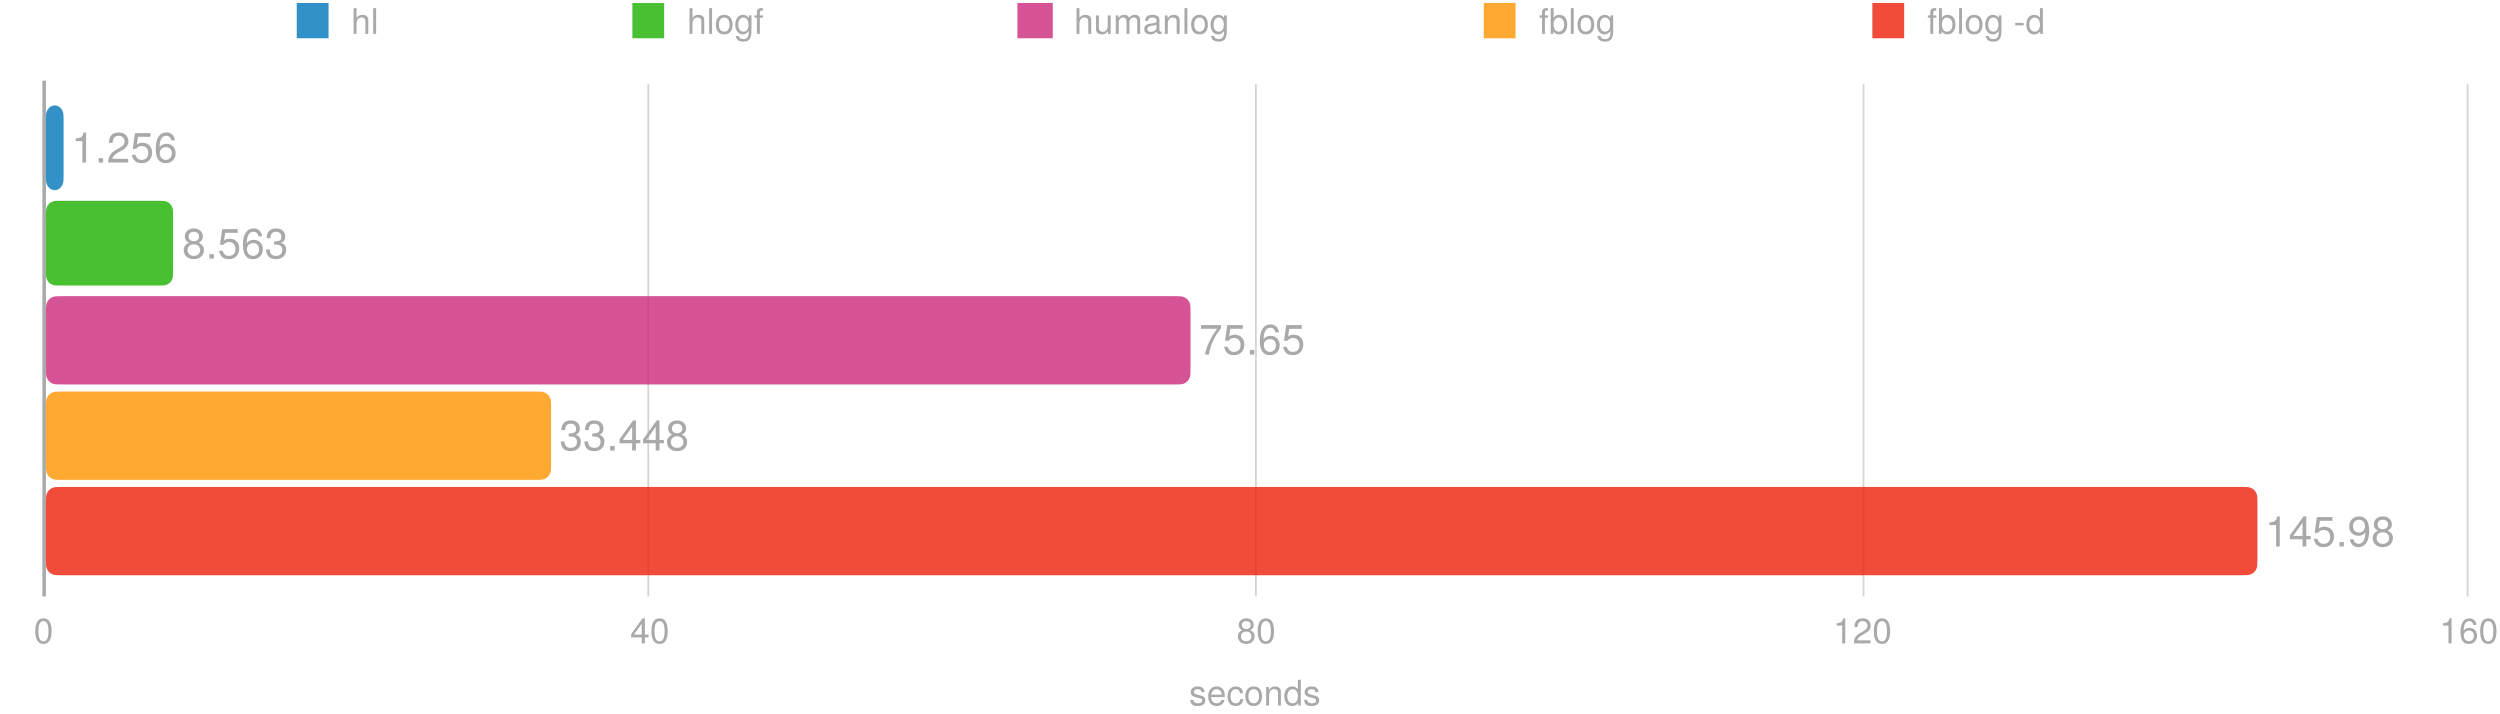
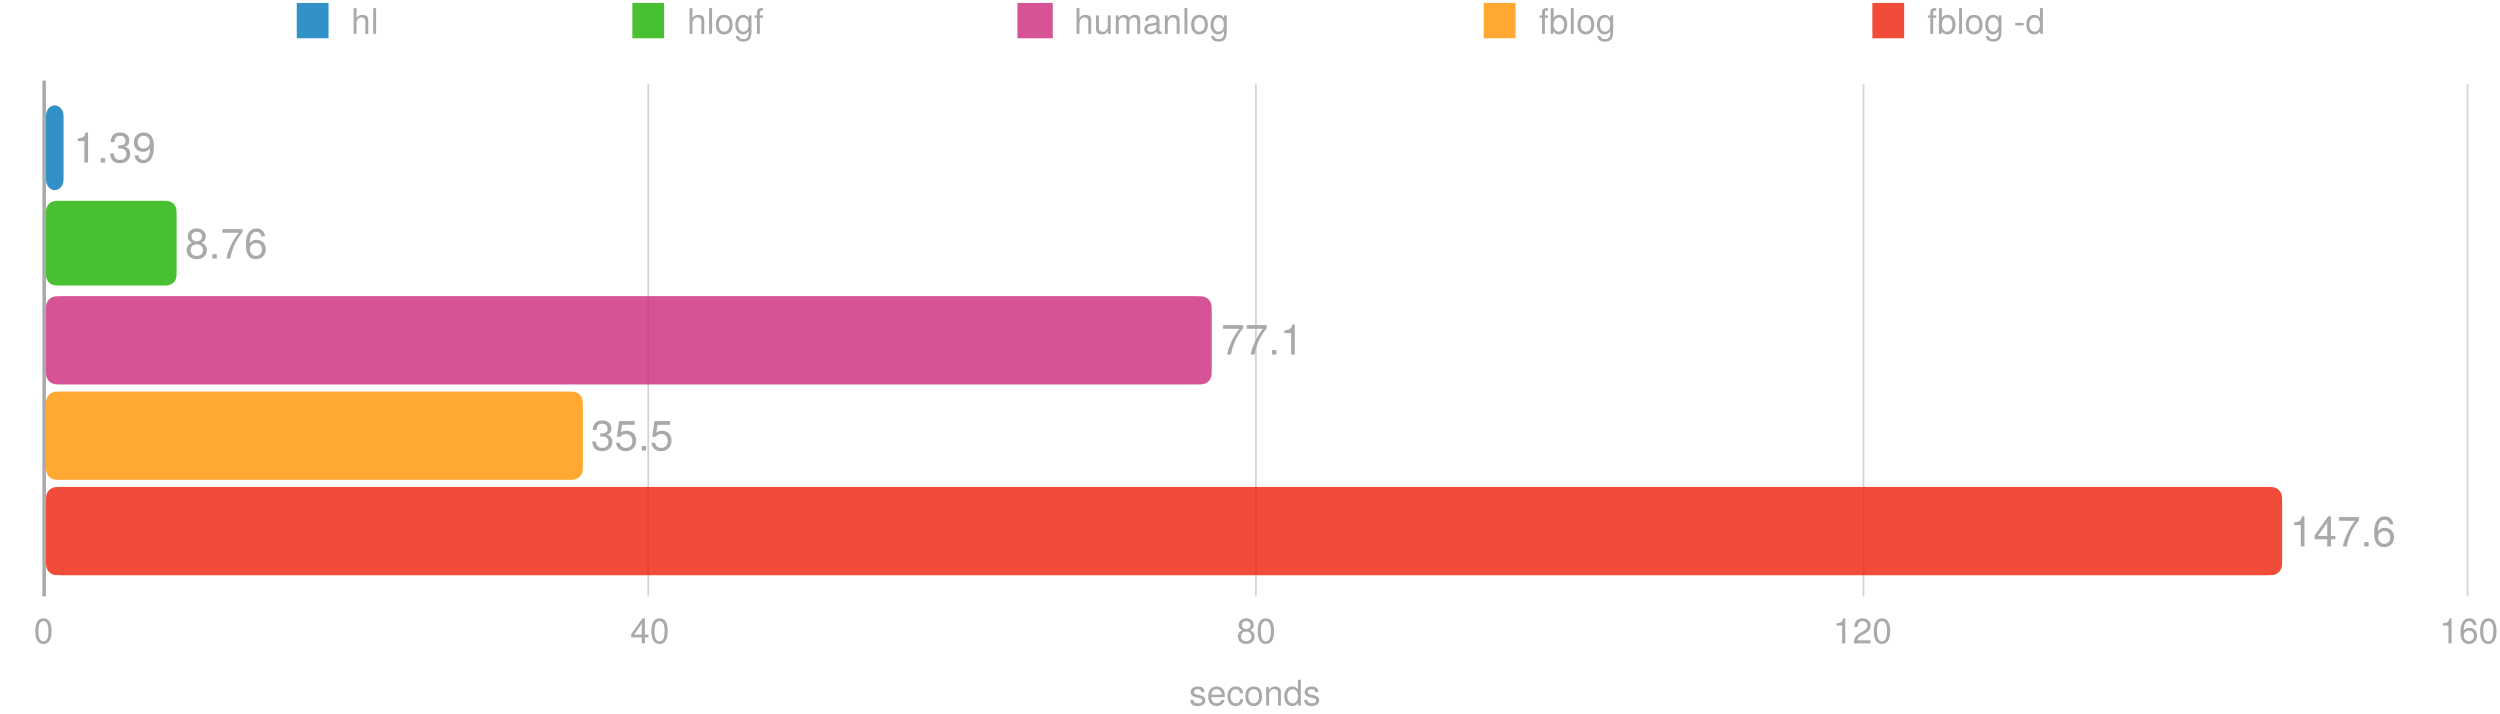
- <svg xmlns="http://www.w3.org/2000/svg" version="1.1" id="svg2" xml:space="preserve" width="943.553" height="269.112" viewBox="0 0 943.553 269.112">
+ <svg xmlns="http://www.w3.org/2000/svg" version="1.1" id="svg2" width="943.553" height="269.112" viewBox="0 0 943.553 269.112">
  <defs id="defs6">
-     <clipPath clipPathUnits="userSpaceOnUse" id="clipPath20">
-       <path d="M 0,0 H 707.665 V 201.834 H 0 Z" id="path18" />
-     </clipPath>
-     <clipPath clipPathUnits="userSpaceOnUse" id="clipPath48">
-       <path d="m 0,98.899 h 2 v 13.72 H 0 Z" id="path46" />
-     </clipPath>
-     <clipPath clipPathUnits="userSpaceOnUse" id="clipPath58">
-       <path d="m 12.325,0 h 686.5 v 17.58 h -686.5 z" id="path56" />
-     </clipPath>
-     <clipPath clipPathUnits="userSpaceOnUse" id="clipPath72">
-       <path d="m 8.045,16.58 h 8.56 V 30.3 h -8.56 z" id="path70" />
-     </clipPath>
-     <clipPath clipPathUnits="userSpaceOnUse" id="clipPath86">
-       <path d="m 176.89,16.58 h 14.12 V 30.3 h -14.12 z" id="path84" />
-     </clipPath>
-     <clipPath clipPathUnits="userSpaceOnUse" id="clipPath100">
-       <path d="m 348.515,16.58 h 14.12 V 30.3 h -14.12 z" id="path98" />
-     </clipPath>
-     <clipPath clipPathUnits="userSpaceOnUse" id="clipPath114">
-       <path d="m 517.36,16.58 h 19.68 V 30.3 h -19.68 z" id="path112" />
-     </clipPath>
-     <clipPath clipPathUnits="userSpaceOnUse" id="clipPath128">
-       <path d="m 688.985,16.58 h 18.68 V 30.3 h -18.68 z" id="path126" />
-     </clipPath>
-     <clipPath clipPathUnits="userSpaceOnUse" id="clipPath142">
-       <path d="M 17.703,64 H 634.297 c 1.38,0 2.208,0 2.76,-0.23 0.796,-0.29 1.423,-0.917 1.712,-1.712 C 639,61.505 639,60.677 639,59.297 V 43.703 c 0,-1.38 0,-2.208 -0.231,-2.76 -0.29,-0.796 -0.916,-1.423 -1.712,-1.712 C 636.505,39 635.677,39 634.297,39 H 17.703 C 16.323,39 15.495,39 14.943,39.23 14.147,39.52 13.52,40.147 13.23,40.943 13,41.495 13,42.323 13,43.703 v 15.594 c 0,1.38 0,2.208 0.23,2.76 0.29,0.796 0.917,1.423 1.712,1.712 C 15.495,64 16.323,64 17.703,64 Z" id="path140" />
-     </clipPath>
-     <clipPath clipPathUnits="userSpaceOnUse" id="clipPath148">
-       <path d="M 13,39 H 639 V 64 H 13 Z" id="path146" />
-     </clipPath>
-     <clipPath clipPathUnits="userSpaceOnUse" id="clipPath156">
-       <path d="M 0,0 H 626 V 25 H 0 Z" id="path154" />
-     </clipPath>
-     <clipPath clipPathUnits="userSpaceOnUse" id="clipPath160">
-       <path d="M 0,0 H 626 V 25 H 0 Z" id="path158" />
-     </clipPath>
-     <clipPath clipPathUnits="userSpaceOnUse" id="clipPath180">
-       <path d="M 17.703,91 H 151.297 c 1.38,0 2.208,0 2.76,-0.23 0.796,-0.29 1.423,-0.917 1.712,-1.712 C 156,88.505 156,87.677 156,86.297 V 70.703 c 0,-1.38 0,-2.208 -0.231,-2.76 -0.29,-0.796 -0.916,-1.423 -1.712,-1.712 C 153.505,66 152.677,66 151.297,66 H 17.703 C 16.323,66 15.495,66 14.943,66.23 14.147,66.52 13.52,67.147 13.23,67.943 13,68.495 13,69.323 13,70.703 v 15.594 c 0,1.38 0,2.208 0.23,2.76 0.29,0.796 0.917,1.423 1.712,1.712 C 15.495,91 16.323,91 17.703,91 Z" id="path178" />
-     </clipPath>
-     <clipPath clipPathUnits="userSpaceOnUse" id="clipPath186">
-       <path d="M 13,66 H 156 V 91 H 13 Z" id="path184" />
-     </clipPath>
-     <clipPath clipPathUnits="userSpaceOnUse" id="clipPath194">
-       <path d="M 0,0 H 143 V 25 H 0 Z" id="path192" />
-     </clipPath>
-     <clipPath clipPathUnits="userSpaceOnUse" id="clipPath198">
-       <path d="M 0,0 H 143 V 25 H 0 Z" id="path196" />
-     </clipPath>
-     <clipPath clipPathUnits="userSpaceOnUse" id="clipPath218">
-       <path d="M 17.703,118 H 332.297 c 1.38,0 2.208,0 2.76,-0.231 0.796,-0.29 1.423,-0.916 1.712,-1.712 C 337,115.505 337,114.677 337,113.297 V 97.703 c 0,-1.38 0,-2.208 -0.231,-2.76 -0.29,-0.796 -0.916,-1.423 -1.712,-1.712 C 334.505,93 333.677,93 332.297,93 H 17.703 C 16.323,93 15.495,93 14.943,93.23 14.147,93.52 13.52,94.147 13.23,94.943 13,95.495 13,96.323 13,97.703 V 113.297 c 0,1.38 0,2.208 0.23,2.76 0.29,0.796 0.917,1.423 1.712,1.712 C 15.495,118 16.323,118 17.703,118 Z" id="path216" />
-     </clipPath>
-     <clipPath clipPathUnits="userSpaceOnUse" id="clipPath224">
-       <path d="m 13,93 h 324 v 25 H 13 Z" id="path222" />
-     </clipPath>
-     <clipPath clipPathUnits="userSpaceOnUse" id="clipPath232">
-       <path d="M 0,0 H 324 V 25 H 0 Z" id="path230" />
-     </clipPath>
-     <clipPath clipPathUnits="userSpaceOnUse" id="clipPath236">
-       <path d="M 0,0 H 324 V 25 H 0 Z" id="path234" />
-     </clipPath>
-     <clipPath clipPathUnits="userSpaceOnUse" id="clipPath256">
-       <path d="m 17.515,145 h 26.97 c 1.325,0 2.12,0 2.65,-0.221 0.764,-0.278 1.366,-0.88 1.644,-1.644 C 49,142.605 49,141.81 49,140.485 v -14.97 c 0,-1.325 0,-2.12 -0.221,-2.65 -0.278,-0.764 -0.88,-1.366 -1.644,-1.644 C 46.605,121 45.81,121 44.485,121 h -26.97 c -1.325,0 -2.12,0 -2.65,0.221 -0.764,0.278 -1.366,0.88 -1.644,1.644 C 13,123.395 13,124.19 13,125.515 v 14.97 c 0,1.325 0,2.12 0.221,2.65 0.278,0.764 0.88,1.366 1.644,1.644 C 15.395,145 16.19,145 17.515,145 Z" id="path254" />
-     </clipPath>
-     <clipPath clipPathUnits="userSpaceOnUse" id="clipPath262">
-       <path d="m 13,121 h 36 v 24 H 13 Z" id="path260" />
-     </clipPath>
-     <clipPath clipPathUnits="userSpaceOnUse" id="clipPath270">
-       <path d="M 0,0 H 36 V 24 H 0 Z" id="path268" />
-     </clipPath>
-     <clipPath clipPathUnits="userSpaceOnUse" id="clipPath274">
-       <path d="M 0,0 H 36 V 24 H 0 Z" id="path272" />
-     </clipPath>
-     <clipPath clipPathUnits="userSpaceOnUse" id="clipPath294">
-       <path d="m 15.5,172 c 0.292,0 0.581,-0.06 0.855,-0.178 0.694,-0.299 1.241,-0.945 1.494,-1.765 C 18,169.542 18,168.771 18,167.485 v -14.97 c 0,-1.286 0,-2.057 -0.151,-2.571 -0.253,-0.82 -0.8,-1.467 -1.494,-1.765 C 16.081,148.06 15.792,148 15.5,148 c -0.292,0 -0.581,0.06 -0.855,0.178 -0.694,0.299 -1.241,0.945 -1.494,1.765 C 13,150.458 13,151.229 13,152.515 v 14.97 c 0,1.286 0,2.057 0.151,2.571 0.253,0.82 0.8,1.467 1.494,1.765 C 14.919,171.94 15.208,172 15.5,172 Z" id="path292" />
-     </clipPath>
-     <clipPath clipPathUnits="userSpaceOnUse" id="clipPath300">
-       <path d="m 13,148 h 5 v 24 h -5 z" id="path298" />
-     </clipPath>
-     <clipPath clipPathUnits="userSpaceOnUse" id="clipPath308">
-       <path d="M 0,0 H 5 V 24 H 0 Z" id="path306" />
-     </clipPath>
-     <clipPath clipPathUnits="userSpaceOnUse" id="clipPath312">
-       <path d="M 0,0 H 5 V 24 H 0 Z" id="path310" />
-     </clipPath>
-     <clipPath clipPathUnits="userSpaceOnUse" id="clipPath332">
-       <path d="M 0,0 H 707.665 V 201.834 H 0 Z" id="path330" />
-     </clipPath>
-     <clipPath clipPathUnits="userSpaceOnUse" id="clipPath338">
-       <path d="M 8,41 H 696 V 169 H 8 Z" id="path336" />
-     </clipPath>
-     <clipPath clipPathUnits="userSpaceOnUse" id="clipPath342">
-       <path d="M 0,0 H 708 V 202 H 0 Z" id="path340" />
+     <clipPath clipPathUnits="userSpaceOnUse" id="clipPath18">
+       <path d="M 0,0 H 707.665 V 201.834 H 0 Z" id="path16" />
+     </clipPath>
+     <clipPath clipPathUnits="userSpaceOnUse" id="clipPath46">
+       <path d="m 0,98.899 h 2 v 13.72 H 0 Z" id="path44" />
+     </clipPath>
+     <clipPath clipPathUnits="userSpaceOnUse" id="clipPath56">
+       <path d="m 12.325,0 h 686.5 v 17.58 h -686.5 z" id="path54" />
+     </clipPath>
+     <clipPath clipPathUnits="userSpaceOnUse" id="clipPath70">
+       <path d="m 8.045,16.58 h 8.56 V 30.3 h -8.56 z" id="path68" />
+     </clipPath>
+     <clipPath clipPathUnits="userSpaceOnUse" id="clipPath84">
+       <path d="m 176.89,16.58 h 14.12 V 30.3 h -14.12 z" id="path82" />
+     </clipPath>
+     <clipPath clipPathUnits="userSpaceOnUse" id="clipPath98">
+       <path d="m 348.515,16.58 h 14.12 V 30.3 h -14.12 z" id="path96" />
+     </clipPath>
+     <clipPath clipPathUnits="userSpaceOnUse" id="clipPath112">
+       <path d="m 517.36,16.58 h 19.68 V 30.3 h -19.68 z" id="path110" />
+     </clipPath>
+     <clipPath clipPathUnits="userSpaceOnUse" id="clipPath126">
+       <path d="m 688.985,16.58 h 18.68 V 30.3 h -18.68 z" id="path124" />
+     </clipPath>
+     <clipPath clipPathUnits="userSpaceOnUse" id="clipPath140">
+       <path d="M 17.703,64 H 641.297 c 1.38,0 2.208,0 2.76,-0.23 0.796,-0.29 1.423,-0.917 1.712,-1.712 C 646,61.505 646,60.677 646,59.297 V 43.703 c 0,-1.38 0,-2.208 -0.231,-2.76 -0.29,-0.796 -0.916,-1.423 -1.712,-1.712 C 643.505,39 642.677,39 641.297,39 H 17.703 C 16.323,39 15.495,39 14.943,39.23 14.147,39.52 13.52,40.147 13.23,40.943 13,41.495 13,42.323 13,43.703 v 15.594 c 0,1.38 0,2.208 0.23,2.76 0.29,0.796 0.917,1.423 1.712,1.712 C 15.495,64 16.323,64 17.703,64 Z" id="path138" />
+     </clipPath>
+     <clipPath clipPathUnits="userSpaceOnUse" id="clipPath146">
+       <path d="M 13,39 H 646 V 64 H 13 Z" id="path144" />
+     </clipPath>
+     <clipPath clipPathUnits="userSpaceOnUse" id="clipPath154">
+       <path d="M 0,0 H 633 V 25 H 0 Z" id="path152" />
+     </clipPath>
+     <clipPath clipPathUnits="userSpaceOnUse" id="clipPath158">
+       <path d="M 0,0 H 633 V 25 H 0 Z" id="path156" />
+     </clipPath>
+     <clipPath clipPathUnits="userSpaceOnUse" id="clipPath178">
+       <path d="M 17.703,91 H 160.297 c 1.38,0 2.208,0 2.76,-0.23 0.796,-0.29 1.423,-0.917 1.712,-1.712 C 165,88.505 165,87.677 165,86.297 V 70.703 c 0,-1.38 0,-2.208 -0.231,-2.76 -0.29,-0.796 -0.916,-1.423 -1.712,-1.712 C 162.505,66 161.677,66 160.297,66 H 17.703 C 16.323,66 15.495,66 14.943,66.23 14.147,66.52 13.52,67.147 13.23,67.943 13,68.495 13,69.323 13,70.703 v 15.594 c 0,1.38 0,2.208 0.23,2.76 0.29,0.796 0.917,1.423 1.712,1.712 C 15.495,91 16.323,91 17.703,91 Z" id="path176" />
+     </clipPath>
+     <clipPath clipPathUnits="userSpaceOnUse" id="clipPath184">
+       <path d="M 13,66 H 165 V 91 H 13 Z" id="path182" />
+     </clipPath>
+     <clipPath clipPathUnits="userSpaceOnUse" id="clipPath192">
+       <path d="M 0,0 H 152 V 25 H 0 Z" id="path190" />
+     </clipPath>
+     <clipPath clipPathUnits="userSpaceOnUse" id="clipPath196">
+       <path d="M 0,0 H 152 V 25 H 0 Z" id="path194" />
+     </clipPath>
+     <clipPath clipPathUnits="userSpaceOnUse" id="clipPath216">
+       <path d="M 17.703,118 H 338.297 c 1.38,0 2.208,0 2.76,-0.231 0.796,-0.29 1.423,-0.916 1.712,-1.712 C 343,115.505 343,114.677 343,113.297 V 97.703 c 0,-1.38 0,-2.208 -0.231,-2.76 -0.29,-0.796 -0.916,-1.423 -1.712,-1.712 C 340.505,93 339.677,93 338.297,93 H 17.703 C 16.323,93 15.495,93 14.943,93.23 14.147,93.52 13.52,94.147 13.23,94.943 13,95.495 13,96.323 13,97.703 V 113.297 c 0,1.38 0,2.208 0.23,2.76 0.29,0.796 0.917,1.423 1.712,1.712 C 15.495,118 16.323,118 17.703,118 Z" id="path214" />
+     </clipPath>
+     <clipPath clipPathUnits="userSpaceOnUse" id="clipPath222">
+       <path d="m 13,93 h 330 v 25 H 13 Z" id="path220" />
+     </clipPath>
+     <clipPath clipPathUnits="userSpaceOnUse" id="clipPath230">
+       <path d="M 0,0 H 330 V 25 H 0 Z" id="path228" />
+     </clipPath>
+     <clipPath clipPathUnits="userSpaceOnUse" id="clipPath234">
+       <path d="M 0,0 H 330 V 25 H 0 Z" id="path232" />
+     </clipPath>
+     <clipPath clipPathUnits="userSpaceOnUse" id="clipPath254">
+       <path d="m 17.515,145 h 27.97 c 1.325,0 2.12,0 2.65,-0.221 0.764,-0.278 1.366,-0.88 1.644,-1.644 C 50,142.605 50,141.81 50,140.485 v -14.97 c 0,-1.325 0,-2.12 -0.221,-2.65 -0.278,-0.764 -0.88,-1.366 -1.644,-1.644 C 47.605,121 46.81,121 45.485,121 h -27.97 c -1.325,0 -2.12,0 -2.65,0.221 -0.764,0.278 -1.366,0.88 -1.644,1.644 C 13,123.395 13,124.19 13,125.515 v 14.97 c 0,1.325 0,2.12 0.221,2.65 0.278,0.764 0.88,1.366 1.644,1.644 C 15.395,145 16.19,145 17.515,145 Z" id="path252" />
+     </clipPath>
+     <clipPath clipPathUnits="userSpaceOnUse" id="clipPath260">
+       <path d="m 13,121 h 37 v 24 H 13 Z" id="path258" />
+     </clipPath>
+     <clipPath clipPathUnits="userSpaceOnUse" id="clipPath268">
+       <path d="M 0,0 H 37 V 24 H 0 Z" id="path266" />
+     </clipPath>
+     <clipPath clipPathUnits="userSpaceOnUse" id="clipPath272">
+       <path d="M 0,0 H 37 V 24 H 0 Z" id="path270" />
+     </clipPath>
+     <clipPath clipPathUnits="userSpaceOnUse" id="clipPath292">
+       <path d="m 15.5,172 c 0.292,0 0.581,-0.06 0.855,-0.178 0.694,-0.299 1.241,-0.945 1.494,-1.765 C 18,169.542 18,168.771 18,167.485 v -14.97 c 0,-1.286 0,-2.057 -0.151,-2.571 -0.253,-0.82 -0.8,-1.467 -1.494,-1.765 C 16.081,148.06 15.792,148 15.5,148 c -0.292,0 -0.581,0.06 -0.855,0.178 -0.694,0.299 -1.241,0.945 -1.494,1.765 C 13,150.458 13,151.229 13,152.515 v 14.97 c 0,1.286 0,2.057 0.151,2.571 0.253,0.82 0.8,1.467 1.494,1.765 C 14.919,171.94 15.208,172 15.5,172 Z" id="path290" />
+     </clipPath>
+     <clipPath clipPathUnits="userSpaceOnUse" id="clipPath298">
+       <path d="m 13,148 h 5 v 24 h -5 z" id="path296" />
+     </clipPath>
+     <clipPath clipPathUnits="userSpaceOnUse" id="clipPath306">
+       <path d="M 0,0 H 5 V 24 H 0 Z" id="path304" />
+     </clipPath>
+     <clipPath clipPathUnits="userSpaceOnUse" id="clipPath310">
+       <path d="M 0,0 H 5 V 24 H 0 Z" id="path308" />
+     </clipPath>
+     <clipPath clipPathUnits="userSpaceOnUse" id="clipPath330">
+       <path d="M 0,0 H 707.665 V 201.834 H 0 Z" id="path328" />
+     </clipPath>
+     <clipPath clipPathUnits="userSpaceOnUse" id="clipPath336">
+       <path d="M 9.36,41.368 H 695.36 V 168.751 H 9.36 Z" id="path334" />
+     </clipPath>
+     <clipPath clipPathUnits="userSpaceOnUse" id="clipPath340">
+       <path d="M 0,0 H 708 V 202 H 0 Z" id="path338" />
    </clipPath>
  </defs>
-   <g id="g10" transform="matrix(1.333333,0,0,-1.333333,0,269.112)">
-     <g id="g12" />
-     <g id="g14">
-       <g id="g16" clip-path="url(#clipPath20)">
-         <g id="g22" transform="matrix(1,0,0,-1,0,201.834)">
-           <path d="M 183.5,23.834 V 168.834" style="fill:none;stroke:#a9a9a9;stroke-width:0.5;stroke-linecap:butt;stroke-linejoin:miter;stroke-miterlimit:4;stroke-dasharray:none;stroke-opacity:0.5" id="path24" />
-         </g>
-         <g id="g26" transform="matrix(1,0,0,-1,0,201.834)">
-           <path d="M 355.5,23.834 V 168.834" style="fill:none;stroke:#a9a9a9;stroke-width:0.5;stroke-linecap:butt;stroke-linejoin:miter;stroke-miterlimit:4;stroke-dasharray:none;stroke-opacity:0.5" id="path28" />
-         </g>
-         <g id="g30" transform="matrix(1,0,0,-1,0,201.834)">
-           <path d="M 527.5,23.834 V 168.834" style="fill:none;stroke:#a9a9a9;stroke-width:0.5;stroke-linecap:butt;stroke-linejoin:miter;stroke-miterlimit:4;stroke-dasharray:none;stroke-opacity:0.5" id="path32" />
-         </g>
-         <g id="g34" transform="matrix(1,0,0,-1,0,201.834)">
-           <path d="M 698.5,23.834 V 168.834" style="fill:none;stroke:#a9a9a9;stroke-width:0.5;stroke-linecap:butt;stroke-linejoin:miter;stroke-miterlimit:4;stroke-dasharray:none;stroke-opacity:0.5" id="path36" />
-         </g>
-         <g id="g38" transform="matrix(1,0,0,-1,0,201.834)">
-           <path d="M 12.5,168.334 V 23.334" style="fill:none;stroke:#a9a9a9;stroke-width:1;stroke-linecap:square;stroke-linejoin:miter;stroke-miterlimit:4;stroke-dasharray:none;stroke-opacity:1" id="path40" />
-         </g>
-       </g>
-     </g>
-     <g id="g42">
-       <g id="g44" clip-path="url(#clipPath48)">
-         <g id="g50" transform="translate(0.5,102.0294)" />
-       </g>
-     </g>
-     <g id="g52">
-       <g id="g54" clip-path="url(#clipPath58)">
-         <g id="g60" transform="translate(336.59,2.129974)">
-           <text transform="scale(1,-1)" style="font-variant:normal;font-weight:normal;font-size:10px;font-family:HelveticaNeue;-inkscape-font-specification:HelveticaNeue;writing-mode:lr-tb;fill:#a9a9a9;fill-opacity:1;fill-rule:nonzero;stroke:none" id="text64">
-             <tspan x="0 5 10.37 15.74 21.48 27.04 32.97" y="0" id="tspan62">seconds</tspan>
-           </text>
-         </g>
-       </g>
-     </g>
-     <g id="g66">
-       <g id="g68" clip-path="url(#clipPath72)">
-         <g id="g74" transform="translate(9.544966,19.70998)">
-           <text transform="scale(1,-1)" style="font-variant:normal;font-weight:normal;font-size:10px;font-family:HelveticaNeue;-inkscape-font-specification:HelveticaNeue;writing-mode:lr-tb;fill:#a9a9a9;fill-opacity:1;fill-rule:nonzero;stroke:none" id="text78">
-             <tspan x="0" y="0" id="tspan76">0</tspan>
-           </text>
-         </g>
-       </g>
-     </g>
-     <g id="g80">
-       <g id="g82" clip-path="url(#clipPath86)">
-         <g id="g88" transform="translate(178.39,19.70998)">
-           <text transform="scale(1,-1)" style="font-variant:normal;font-weight:normal;font-size:10px;font-family:HelveticaNeue;-inkscape-font-specification:HelveticaNeue;writing-mode:lr-tb;fill:#a9a9a9;fill-opacity:1;fill-rule:nonzero;stroke:none" id="text92">
-             <tspan x="0 5.56" y="0" id="tspan90">40</tspan>
-           </text>
-         </g>
-       </g>
-     </g>
-     <g id="g94">
-       <g id="g96" clip-path="url(#clipPath100)">
-         <g id="g102" transform="translate(350.015,19.70998)">
-           <text transform="scale(1,-1)" style="font-variant:normal;font-weight:normal;font-size:10px;font-family:HelveticaNeue;-inkscape-font-specification:HelveticaNeue;writing-mode:lr-tb;fill:#a9a9a9;fill-opacity:1;fill-rule:nonzero;stroke:none" id="text106">
-             <tspan x="0 5.56" y="0" id="tspan104">80</tspan>
-           </text>
-         </g>
-       </g>
-     </g>
-     <g id="g108">
-       <g id="g110" clip-path="url(#clipPath114)">
-         <g id="g116" transform="translate(518.86,19.70998)">
-           <text transform="scale(1,-1)" style="font-variant:normal;font-weight:normal;font-size:10px;font-family:HelveticaNeue;-inkscape-font-specification:HelveticaNeue;writing-mode:lr-tb;fill:#a9a9a9;fill-opacity:1;fill-rule:nonzero;stroke:none" id="text120">
-             <tspan x="0 5.56 11.12" y="0" id="tspan118">120</tspan>
-           </text>
-         </g>
-       </g>
-     </g>
-     <g id="g122">
-       <g id="g124" clip-path="url(#clipPath128)">
-         <g id="g130" transform="translate(690.485,19.70998)">
-           <text transform="scale(1,-1)" style="font-variant:normal;font-weight:normal;font-size:10px;font-family:HelveticaNeue;-inkscape-font-specification:HelveticaNeue;writing-mode:lr-tb;fill:#a9a9a9;fill-opacity:1;fill-rule:nonzero;stroke:none" id="text134">
-             <tspan x="0 5.56 11.12" y="0" id="tspan132">160</tspan>
-           </text>
-         </g>
-       </g>
-     </g>
-     <g id="g136">
-       <g id="g138" clip-path="url(#clipPath142)">
-         <g id="g144" clip-path="url(#clipPath148)">
-           <g id="g150" transform="matrix(1,0,0,-1,13,64)">
-             <g id="g152" />
-             <g id="g172">
-               <g clip-path="url(#clipPath156)" id="g170">
-                 <g id="g162" />
-                 <g id="g168">
-                   <g clip-path="url(#clipPath160)" id="g166">
-                     <path d="M 0,0 H 626 V 25 H 0 Z" style="fill:#ee220c;fill-opacity:0.805;fill-rule:nonzero;stroke:none" id="path164" />
-                   </g>
-                 </g>
-               </g>
-             </g>
-           </g>
-         </g>
-       </g>
-     </g>
-     <g id="g174">
-       <g id="g176" clip-path="url(#clipPath180)">
-         <g id="g182" clip-path="url(#clipPath186)">
-           <g id="g188" transform="matrix(1,0,0,-1,13,91)">
-             <g id="g190" />
-             <g id="g210">
-               <g clip-path="url(#clipPath194)" id="g208">
-                 <g id="g200" />
-                 <g id="g206">
-                   <g clip-path="url(#clipPath198)" id="g204">
-                     <path d="M 0,0 H 143 V 25 H 0 Z" style="fill:#ff9300;fill-opacity:0.804;fill-rule:nonzero;stroke:none" id="path202" />
-                   </g>
-                 </g>
-               </g>
-             </g>
-           </g>
-         </g>
-       </g>
-     </g>
-     <g id="g212">
-       <g id="g214" clip-path="url(#clipPath218)">
-         <g id="g220" clip-path="url(#clipPath224)">
-           <g id="g226" transform="matrix(1,0,0,-1,13,118)">
-             <g id="g228" />
-             <g id="g248">
-               <g clip-path="url(#clipPath232)" id="g246">
-                 <g id="g238" />
-                 <g id="g244">
-                   <g clip-path="url(#clipPath236)" id="g242">
-                     <path d="M 0,0 H 324 V 25 H 0 Z" style="fill:#cb297b;fill-opacity:0.8;fill-rule:nonzero;stroke:none" id="path240" />
-                   </g>
-                 </g>
-               </g>
-             </g>
-           </g>
-         </g>
-       </g>
-     </g>
-     <g id="g250">
-       <g id="g252" clip-path="url(#clipPath256)">
-         <g id="g258" clip-path="url(#clipPath262)">
-           <g id="g264" transform="matrix(1,0,0,-1,13,145)">
-             <g id="g266" />
-             <g id="g286">
-               <g clip-path="url(#clipPath270)" id="g284">
-                 <g id="g276" />
-                 <g id="g282">
-                   <g clip-path="url(#clipPath274)" id="g280">
-                     <path d="M 0,0 H 36 V 24 H 0 Z" style="fill:#1db100;fill-opacity:0.804;fill-rule:nonzero;stroke:none" id="path278" />
-                   </g>
-                 </g>
-               </g>
-             </g>
-           </g>
-         </g>
-       </g>
-     </g>
-     <g id="g288">
-       <g id="g290" clip-path="url(#clipPath294)">
-         <g id="g296" clip-path="url(#clipPath300)">
-           <g id="g302" transform="matrix(1,0,0,-1,13,172)">
-             <g id="g304" />
-             <g id="g324">
-               <g clip-path="url(#clipPath308)" id="g322">
-                 <g id="g314" />
-                 <g id="g320">
-                   <g clip-path="url(#clipPath312)" id="g318">
-                     <path d="M 0,0 H 5 V 24 H 0 Z" style="fill:#0076ba;fill-opacity:0.802;fill-rule:nonzero;stroke:none" id="path316" />
-                   </g>
-                 </g>
-               </g>
-             </g>
-           </g>
-         </g>
-       </g>
-     </g>
-     <g id="g326">
-       <g id="g328" clip-path="url(#clipPath332)">
-         <g id="g334" />
-         <g id="g382">
-           <g clip-path="url(#clipPath338)" id="g380">
-             <g id="g344" />
-             <g id="g378">
-               <g clip-path="url(#clipPath342)" id="g376">
-                 <g transform="translate(641.1704,47.14003)" id="g350">
-                   <text transform="scale(1,-1)" style="font-variant:normal;font-weight:normal;font-size:12px;font-family:HelveticaNeue;-inkscape-font-specification:HelveticaNeue;writing-mode:lr-tb;fill:#a9a9a9;fill-opacity:1;fill-rule:nonzero;stroke:none" id="text348">
-                     <tspan x="0 6.672 13.344 20.016 23.352 30.024" y="0" id="tspan346">145.98</tspan>
-                   </text>
-                 </g>
-                 <g transform="translate(158.3378,74.31173)" id="g356">
-                   <text transform="scale(1,-1)" style="font-variant:normal;font-weight:normal;font-size:12px;font-family:HelveticaNeue;-inkscape-font-specification:HelveticaNeue;writing-mode:lr-tb;fill:#a9a9a9;fill-opacity:1;fill-rule:nonzero;stroke:none" id="text354">
-                     <tspan x="0 6.672 13.344 16.68 23.352 30.024" y="0" id="tspan352">33.448</tspan>
-                   </text>
-                 </g>
-                 <g transform="translate(339.4107,101.4834)" id="g362">
-                   <text transform="scale(1,-1)" style="font-variant:normal;font-weight:normal;font-size:12px;font-family:HelveticaNeue;-inkscape-font-specification:HelveticaNeue;writing-mode:lr-tb;fill:#a9a9a9;fill-opacity:1;fill-rule:nonzero;stroke:none" id="text360">
-                     <tspan x="0 6.672 13.344 16.68 23.352" y="0" id="tspan358">75.65</tspan>
-                   </text>
-                 </g>
-                 <g transform="translate(51.56559,128.6551)" id="g368">
-                   <text transform="scale(1,-1)" style="font-variant:normal;font-weight:normal;font-size:12px;font-family:HelveticaNeue;-inkscape-font-specification:HelveticaNeue;writing-mode:lr-tb;fill:#a9a9a9;fill-opacity:1;fill-rule:nonzero;stroke:none" id="text366">
-                     <tspan x="0 6.672 10.008 16.68 23.352" y="0" id="tspan364">8.563</tspan>
-                   </text>
-                 </g>
-                 <g transform="translate(20.21399,155.8268)" id="g374">
-                   <text transform="scale(1,-1)" style="font-variant:normal;font-weight:normal;font-size:12px;font-family:HelveticaNeue;-inkscape-font-specification:HelveticaNeue;writing-mode:lr-tb;fill:#a9a9a9;fill-opacity:1;fill-rule:nonzero;stroke:none" id="text372">
-                     <tspan x="0 6.672 10.008 16.68 23.352" y="0" id="tspan370">1.256</tspan>
-                   </text>
-                 </g>
-               </g>
-             </g>
-           </g>
-         </g>
-         <path d="m 84,201 h 9 v -10 h -9 z" style="fill:#0076ba;fill-opacity:0.802;fill-rule:nonzero;stroke:none" id="path384" />
-         <g id="g386" transform="translate(99.39082,192.2439)">
-           <text transform="scale(1,-1)" style="font-variant:normal;font-weight:normal;font-size:10px;font-family:HelveticaNeue;-inkscape-font-specification:HelveticaNeue;writing-mode:lr-tb;fill:#a9a9a9;fill-opacity:1;fill-rule:nonzero;stroke:none" id="text390">
-             <tspan x="0 5.56" y="0" id="tspan388">hl</tspan>
-           </text>
-         </g>
-         <path d="m 179,201 h 9 v -10 h -9 z" style="fill:#1db100;fill-opacity:0.804;fill-rule:nonzero;stroke:none" id="path392" />
-         <g id="g394" transform="translate(194.4867,192.2439)">
-           <text transform="scale(1,-1)" style="font-variant:normal;font-weight:normal;font-size:10px;font-family:HelveticaNeue;-inkscape-font-specification:HelveticaNeue;writing-mode:lr-tb;fill:#a9a9a9;fill-opacity:1;fill-rule:nonzero;stroke:none" id="text398">
-             <tspan x="0 5.56 7.78 13.52 19.26" y="0" id="tspan396">hlogf</tspan>
-           </text>
-         </g>
-         <path d="m 288,201 h 10 v -10 h -10 z" style="fill:#cb297b;fill-opacity:0.8;fill-rule:nonzero;stroke:none" id="path400" />
-         <g id="g402" transform="translate(304.0226,192.2439)">
-           <text transform="scale(1,-1)" style="font-variant:normal;font-weight:normal;font-size:10px;font-family:HelveticaNeue;-inkscape-font-specification:HelveticaNeue;writing-mode:lr-tb;fill:#a9a9a9;fill-opacity:1;fill-rule:nonzero;stroke:none" id="text406">
-             <tspan x="0 5.56 11.12 19.65 25.02 30.58 32.8 38.54" y="0" id="tspan404">humanlog</tspan>
-           </text>
-         </g>
-         <path d="m 420,201 h 9 v -10 h -9 z" style="fill:#ff9300;fill-opacity:0.804;fill-rule:nonzero;stroke:none" id="path408" />
-         <g id="g410" transform="translate(435.6185,192.2439)">
-           <text transform="scale(1,-1)" style="font-variant:normal;font-weight:normal;font-size:10px;font-family:HelveticaNeue;-inkscape-font-specification:HelveticaNeue;writing-mode:lr-tb;fill:#a9a9a9;fill-opacity:1;fill-rule:nonzero;stroke:none" id="text414">
-             <tspan x="0 2.96 8.89 11.11 16.85" y="0" id="tspan412">fblog</tspan>
-           </text>
-         </g>
-         <path d="m 530,201 h 9 v -10 h -9 z" style="fill:#ee220c;fill-opacity:0.805;fill-rule:nonzero;stroke:none" id="path416" />
-         <g id="g418" transform="translate(545.5244,192.2439)">
-           <text transform="scale(1,-1)" style="font-variant:normal;font-weight:normal;font-size:10px;font-family:HelveticaNeue;-inkscape-font-specification:HelveticaNeue;writing-mode:lr-tb;fill:#a9a9a9;fill-opacity:1;fill-rule:nonzero;stroke:none" id="text422">
-             <tspan x="0 2.96 8.89 11.11 16.85 22.59 25.37 29.26" y="0" id="tspan420">fblog -d</tspan>
+   <g id="g8" transform="matrix(1.333333,0,0,-1.333333,0,269.112)">
+     <g id="g10" />
+     <g id="g12">
+       <g id="g14" clip-path="url(#clipPath18)">
+         <g id="g20" transform="matrix(1,0,0,-1,0,201.834)">
+           <path d="M 183.5,23.834 V 168.834" style="fill:none;stroke:#a9a9a9;stroke-width:0.5;stroke-linecap:butt;stroke-linejoin:miter;stroke-miterlimit:4;stroke-dasharray:none;stroke-opacity:0.5" id="path22" />
+         </g>
+         <g id="g24" transform="matrix(1,0,0,-1,0,201.834)">
+           <path d="M 355.5,23.834 V 168.834" style="fill:none;stroke:#a9a9a9;stroke-width:0.5;stroke-linecap:butt;stroke-linejoin:miter;stroke-miterlimit:4;stroke-dasharray:none;stroke-opacity:0.5" id="path26" />
+         </g>
+         <g id="g28" transform="matrix(1,0,0,-1,0,201.834)">
+           <path d="M 527.5,23.834 V 168.834" style="fill:none;stroke:#a9a9a9;stroke-width:0.5;stroke-linecap:butt;stroke-linejoin:miter;stroke-miterlimit:4;stroke-dasharray:none;stroke-opacity:0.5" id="path30" />
+         </g>
+         <g id="g32" transform="matrix(1,0,0,-1,0,201.834)">
+           <path d="M 698.5,23.834 V 168.834" style="fill:none;stroke:#a9a9a9;stroke-width:0.5;stroke-linecap:butt;stroke-linejoin:miter;stroke-miterlimit:4;stroke-dasharray:none;stroke-opacity:0.5" id="path34" />
+         </g>
+         <g id="g36" transform="matrix(1,0,0,-1,0,201.834)">
+           <path d="M 12.5,168.334 V 23.334" style="fill:none;stroke:#a9a9a9;stroke-width:1;stroke-linecap:square;stroke-linejoin:miter;stroke-miterlimit:4;stroke-dasharray:none;stroke-opacity:1" id="path38" />
+         </g>
+       </g>
+     </g>
+     <g id="g40">
+       <g id="g42" clip-path="url(#clipPath46)">
+         <g id="g48" transform="translate(0.5,102.0294)" />
+       </g>
+     </g>
+     <g id="g50">
+       <g id="g52" clip-path="url(#clipPath56)">
+         <g id="g58" transform="translate(336.59,2.129974)">
+           <text xml:space="preserve" transform="scale(1,-1)" style="font-variant:normal;font-weight:normal;font-size:10px;font-family:HelveticaNeue;-inkscape-font-specification:HelveticaNeue;writing-mode:lr-tb;fill:#a9a9a9;fill-opacity:1;fill-rule:nonzero;stroke:none" id="text62">
+             <tspan x="0 5 10.37 15.74 21.48 27.04 32.97" y="0" id="tspan60">seconds</tspan>
+           </text>
+         </g>
+       </g>
+     </g>
+     <g id="g64">
+       <g id="g66" clip-path="url(#clipPath70)">
+         <g id="g72" transform="translate(9.544966,19.70998)">
+           <text xml:space="preserve" transform="scale(1,-1)" style="font-variant:normal;font-weight:normal;font-size:10px;font-family:HelveticaNeue;-inkscape-font-specification:HelveticaNeue;writing-mode:lr-tb;fill:#a9a9a9;fill-opacity:1;fill-rule:nonzero;stroke:none" id="text76">
+             <tspan x="0" y="0" id="tspan74">0</tspan>
+           </text>
+         </g>
+       </g>
+     </g>
+     <g id="g78">
+       <g id="g80" clip-path="url(#clipPath84)">
+         <g id="g86" transform="translate(178.39,19.70998)">
+           <text xml:space="preserve" transform="scale(1,-1)" style="font-variant:normal;font-weight:normal;font-size:10px;font-family:HelveticaNeue;-inkscape-font-specification:HelveticaNeue;writing-mode:lr-tb;fill:#a9a9a9;fill-opacity:1;fill-rule:nonzero;stroke:none" id="text90">
+             <tspan x="0 5.56" y="0" id="tspan88">40</tspan>
+           </text>
+         </g>
+       </g>
+     </g>
+     <g id="g92">
+       <g id="g94" clip-path="url(#clipPath98)">
+         <g id="g100" transform="translate(350.015,19.70998)">
+           <text xml:space="preserve" transform="scale(1,-1)" style="font-variant:normal;font-weight:normal;font-size:10px;font-family:HelveticaNeue;-inkscape-font-specification:HelveticaNeue;writing-mode:lr-tb;fill:#a9a9a9;fill-opacity:1;fill-rule:nonzero;stroke:none" id="text104">
+             <tspan x="0 5.56" y="0" id="tspan102">80</tspan>
+           </text>
+         </g>
+       </g>
+     </g>
+     <g id="g106">
+       <g id="g108" clip-path="url(#clipPath112)">
+         <g id="g114" transform="translate(518.86,19.70998)">
+           <text xml:space="preserve" transform="scale(1,-1)" style="font-variant:normal;font-weight:normal;font-size:10px;font-family:HelveticaNeue;-inkscape-font-specification:HelveticaNeue;writing-mode:lr-tb;fill:#a9a9a9;fill-opacity:1;fill-rule:nonzero;stroke:none" id="text118">
+             <tspan x="0 5.56 11.12" y="0" id="tspan116">120</tspan>
+           </text>
+         </g>
+       </g>
+     </g>
+     <g id="g120">
+       <g id="g122" clip-path="url(#clipPath126)">
+         <g id="g128" transform="translate(690.485,19.70998)">
+           <text xml:space="preserve" transform="scale(1,-1)" style="font-variant:normal;font-weight:normal;font-size:10px;font-family:HelveticaNeue;-inkscape-font-specification:HelveticaNeue;writing-mode:lr-tb;fill:#a9a9a9;fill-opacity:1;fill-rule:nonzero;stroke:none" id="text132">
+             <tspan x="0 5.56 11.12" y="0" id="tspan130">160</tspan>
+           </text>
+         </g>
+       </g>
+     </g>
+     <g id="g134">
+       <g id="g136" clip-path="url(#clipPath140)">
+         <g id="g142" clip-path="url(#clipPath146)">
+           <g id="g148" transform="matrix(1,0,0,-1,13,64)">
+             <g id="g150" />
+             <g id="g170">
+               <g clip-path="url(#clipPath154)" id="g168">
+                 <g id="g160" />
+                 <g id="g166">
+                   <g clip-path="url(#clipPath158)" id="g164">
+                     <path d="M 0,0 H 633 V 25 H 0 Z" style="fill:#ee220c;fill-opacity:0.805;fill-rule:nonzero;stroke:none" id="path162" />
+                   </g>
+                 </g>
+               </g>
+             </g>
+           </g>
+         </g>
+       </g>
+     </g>
+     <g id="g172">
+       <g id="g174" clip-path="url(#clipPath178)">
+         <g id="g180" clip-path="url(#clipPath184)">
+           <g id="g186" transform="matrix(1,0,0,-1,13,91)">
+             <g id="g188" />
+             <g id="g208">
+               <g clip-path="url(#clipPath192)" id="g206">
+                 <g id="g198" />
+                 <g id="g204">
+                   <g clip-path="url(#clipPath196)" id="g202">
+                     <path d="M 0,0 H 152 V 25 H 0 Z" style="fill:#ff9300;fill-opacity:0.804;fill-rule:nonzero;stroke:none" id="path200" />
+                   </g>
+                 </g>
+               </g>
+             </g>
+           </g>
+         </g>
+       </g>
+     </g>
+     <g id="g210">
+       <g id="g212" clip-path="url(#clipPath216)">
+         <g id="g218" clip-path="url(#clipPath222)">
+           <g id="g224" transform="matrix(1,0,0,-1,13,118)">
+             <g id="g226" />
+             <g id="g246">
+               <g clip-path="url(#clipPath230)" id="g244">
+                 <g id="g236" />
+                 <g id="g242">
+                   <g clip-path="url(#clipPath234)" id="g240">
+                     <path d="M 0,0 H 330 V 25 H 0 Z" style="fill:#cb297b;fill-opacity:0.8;fill-rule:nonzero;stroke:none" id="path238" />
+                   </g>
+                 </g>
+               </g>
+             </g>
+           </g>
+         </g>
+       </g>
+     </g>
+     <g id="g248">
+       <g id="g250" clip-path="url(#clipPath254)">
+         <g id="g256" clip-path="url(#clipPath260)">
+           <g id="g262" transform="matrix(1,0,0,-1,13,145)">
+             <g id="g264" />
+             <g id="g284">
+               <g clip-path="url(#clipPath268)" id="g282">
+                 <g id="g274" />
+                 <g id="g280">
+                   <g clip-path="url(#clipPath272)" id="g278">
+                     <path d="M 0,0 H 37 V 24 H 0 Z" style="fill:#1db100;fill-opacity:0.804;fill-rule:nonzero;stroke:none" id="path276" />
+                   </g>
+                 </g>
+               </g>
+             </g>
+           </g>
+         </g>
+       </g>
+     </g>
+     <g id="g286">
+       <g id="g288" clip-path="url(#clipPath292)">
+         <g id="g294" clip-path="url(#clipPath298)">
+           <g id="g300" transform="matrix(1,0,0,-1,13,172)">
+             <g id="g302" />
+             <g id="g322">
+               <g clip-path="url(#clipPath306)" id="g320">
+                 <g id="g312" />
+                 <g id="g318">
+                   <g clip-path="url(#clipPath310)" id="g316">
+                     <path d="M 0,0 H 5 V 24 H 0 Z" style="fill:#0076ba;fill-opacity:0.802;fill-rule:nonzero;stroke:none" id="path314" />
+                   </g>
+                 </g>
+               </g>
+             </g>
+           </g>
+         </g>
+       </g>
+     </g>
+     <g id="g324">
+       <g id="g326" clip-path="url(#clipPath330)">
+         <g id="g332" />
+         <g id="g380">
+           <g clip-path="url(#clipPath336)" id="g378">
+             <g id="g342" />
+             <g id="g376">
+               <g clip-path="url(#clipPath340)" id="g374">
+                 <g transform="translate(648.1641,47.14003)" id="g348">
+                   <text xml:space="preserve" transform="scale(1,-1)" style="font-variant:normal;font-weight:normal;font-size:12px;font-family:HelveticaNeue;-inkscape-font-specification:HelveticaNeue;writing-mode:lr-tb;fill:#a9a9a9;fill-opacity:1;fill-rule:nonzero;stroke:none" id="text346">
+                     <tspan x="0 6.672 13.344 20.016 23.352" y="0" id="tspan344">147.6</tspan>
+                   </text>
+                 </g>
+                 <g transform="translate(167.2537,74.31173)" id="g354">
+                   <text xml:space="preserve" transform="scale(1,-1)" style="font-variant:normal;font-weight:normal;font-size:12px;font-family:HelveticaNeue;-inkscape-font-specification:HelveticaNeue;writing-mode:lr-tb;fill:#a9a9a9;fill-opacity:1;fill-rule:nonzero;stroke:none" id="text352">
+                     <tspan x="0 6.672 13.344 16.68" y="0" id="tspan350">35.5</tspan>
+                   </text>
+                 </g>
+                 <g transform="translate(345.6751,101.4834)" id="g360">
+                   <text xml:space="preserve" transform="scale(1,-1)" style="font-variant:normal;font-weight:normal;font-size:12px;font-family:HelveticaNeue;-inkscape-font-specification:HelveticaNeue;writing-mode:lr-tb;fill:#a9a9a9;fill-opacity:1;fill-rule:nonzero;stroke:none" id="text358">
+                     <tspan x="0 6.672 13.344 16.68" y="0" id="tspan356">77.1</tspan>
+                   </text>
+                 </g>
+                 <g transform="translate(52.39797,128.6551)" id="g366">
+                   <text xml:space="preserve" transform="scale(1,-1)" style="font-variant:normal;font-weight:normal;font-size:12px;font-family:HelveticaNeue;-inkscape-font-specification:HelveticaNeue;writing-mode:lr-tb;fill:#a9a9a9;fill-opacity:1;fill-rule:nonzero;stroke:none" id="text364">
+                     <tspan x="0 6.672 10.008 16.68" y="0" id="tspan362">8.76</tspan>
+                   </text>
+                 </g>
+                 <g transform="translate(20.77177,155.8268)" id="g372">
+                   <text xml:space="preserve" transform="scale(1,-1)" style="font-variant:normal;font-weight:normal;font-size:12px;font-family:HelveticaNeue;-inkscape-font-specification:HelveticaNeue;writing-mode:lr-tb;fill:#a9a9a9;fill-opacity:1;fill-rule:nonzero;stroke:none" id="text370">
+                     <tspan x="0 6.672 10.008 16.68" y="0" id="tspan368">1.39</tspan>
+                   </text>
+                 </g>
+               </g>
+             </g>
+           </g>
+         </g>
+         <path d="m 84,201 h 9 v -10 h -9 z" style="fill:#0076ba;fill-opacity:0.802;fill-rule:nonzero;stroke:none" id="path382" />
+         <g id="g384" transform="translate(99.39082,192.2439)">
+           <text xml:space="preserve" transform="scale(1,-1)" style="font-variant:normal;font-weight:normal;font-size:10px;font-family:HelveticaNeue;-inkscape-font-specification:HelveticaNeue;writing-mode:lr-tb;fill:#a9a9a9;fill-opacity:1;fill-rule:nonzero;stroke:none" id="text388">
+             <tspan x="0 5.56" y="0" id="tspan386">hl</tspan>
+           </text>
+         </g>
+         <path d="m 179,201 h 9 v -10 h -9 z" style="fill:#1db100;fill-opacity:0.804;fill-rule:nonzero;stroke:none" id="path390" />
+         <g id="g392" transform="translate(194.4867,192.2439)">
+           <text xml:space="preserve" transform="scale(1,-1)" style="font-variant:normal;font-weight:normal;font-size:10px;font-family:HelveticaNeue;-inkscape-font-specification:HelveticaNeue;writing-mode:lr-tb;fill:#a9a9a9;fill-opacity:1;fill-rule:nonzero;stroke:none" id="text396">
+             <tspan x="0 5.56 7.78 13.52 19.26" y="0" id="tspan394">hlogf</tspan>
+           </text>
+         </g>
+         <path d="m 288,201 h 10 v -10 h -10 z" style="fill:#cb297b;fill-opacity:0.8;fill-rule:nonzero;stroke:none" id="path398" />
+         <g id="g400" transform="translate(304.0226,192.2439)">
+           <text xml:space="preserve" transform="scale(1,-1)" style="font-variant:normal;font-weight:normal;font-size:10px;font-family:HelveticaNeue;-inkscape-font-specification:HelveticaNeue;writing-mode:lr-tb;fill:#a9a9a9;fill-opacity:1;fill-rule:nonzero;stroke:none" id="text404">
+             <tspan x="0 5.56 11.12 19.65 25.02 30.58 32.8 38.54" y="0" id="tspan402">humanlog</tspan>
+           </text>
+         </g>
+         <path d="m 420,201 h 9 v -10 h -9 z" style="fill:#ff9300;fill-opacity:0.804;fill-rule:nonzero;stroke:none" id="path406" />
+         <g id="g408" transform="translate(435.6185,192.2439)">
+           <text xml:space="preserve" transform="scale(1,-1)" style="font-variant:normal;font-weight:normal;font-size:10px;font-family:HelveticaNeue;-inkscape-font-specification:HelveticaNeue;writing-mode:lr-tb;fill:#a9a9a9;fill-opacity:1;fill-rule:nonzero;stroke:none" id="text412">
+             <tspan x="0 2.96 8.89 11.11 16.85" y="0" id="tspan410">fblog</tspan>
+           </text>
+         </g>
+         <path d="m 530,201 h 9 v -10 h -9 z" style="fill:#ee220c;fill-opacity:0.805;fill-rule:nonzero;stroke:none" id="path414" />
+         <g id="g416" transform="translate(545.5244,192.2439)">
+           <text xml:space="preserve" transform="scale(1,-1)" style="font-variant:normal;font-weight:normal;font-size:10px;font-family:HelveticaNeue;-inkscape-font-specification:HelveticaNeue;writing-mode:lr-tb;fill:#a9a9a9;fill-opacity:1;fill-rule:nonzero;stroke:none" id="text420">
+             <tspan x="0 2.96 8.89 11.11 16.85 22.59 25.37 29.26" y="0" id="tspan418">fblog -d</tspan>
          </text>
        </g>
      </g>
    </g>
  </g>
</svg>
